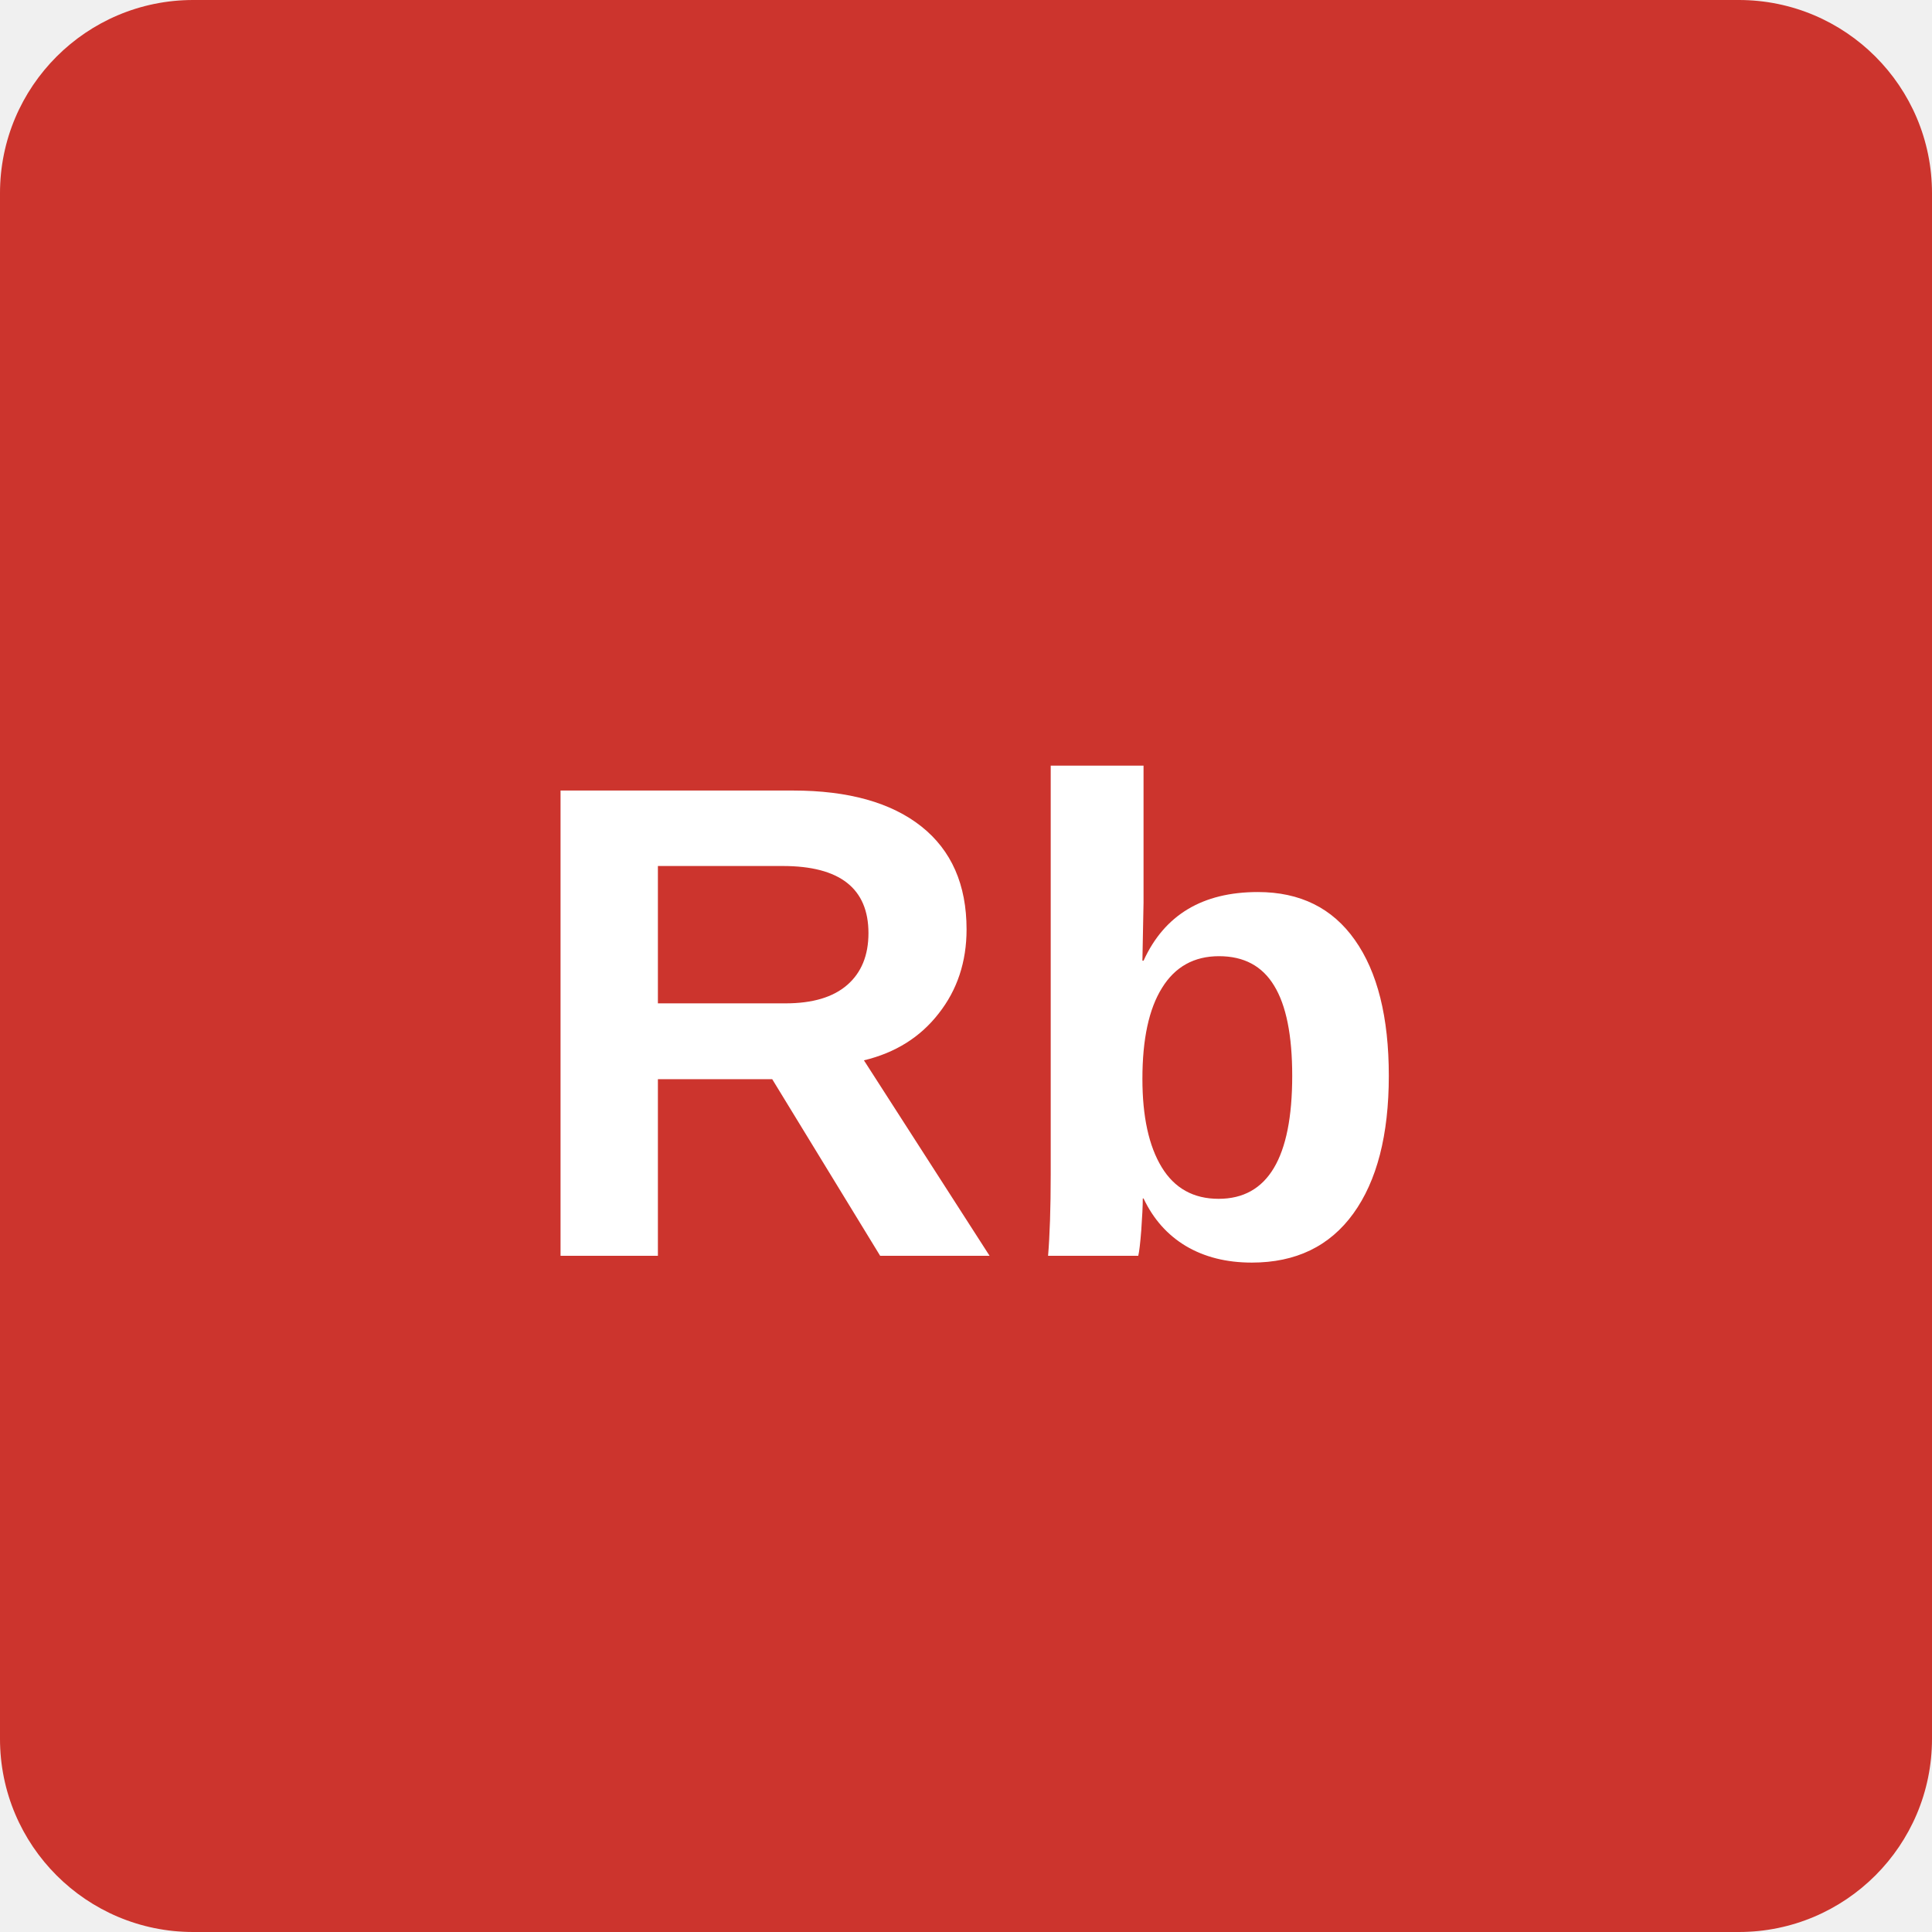
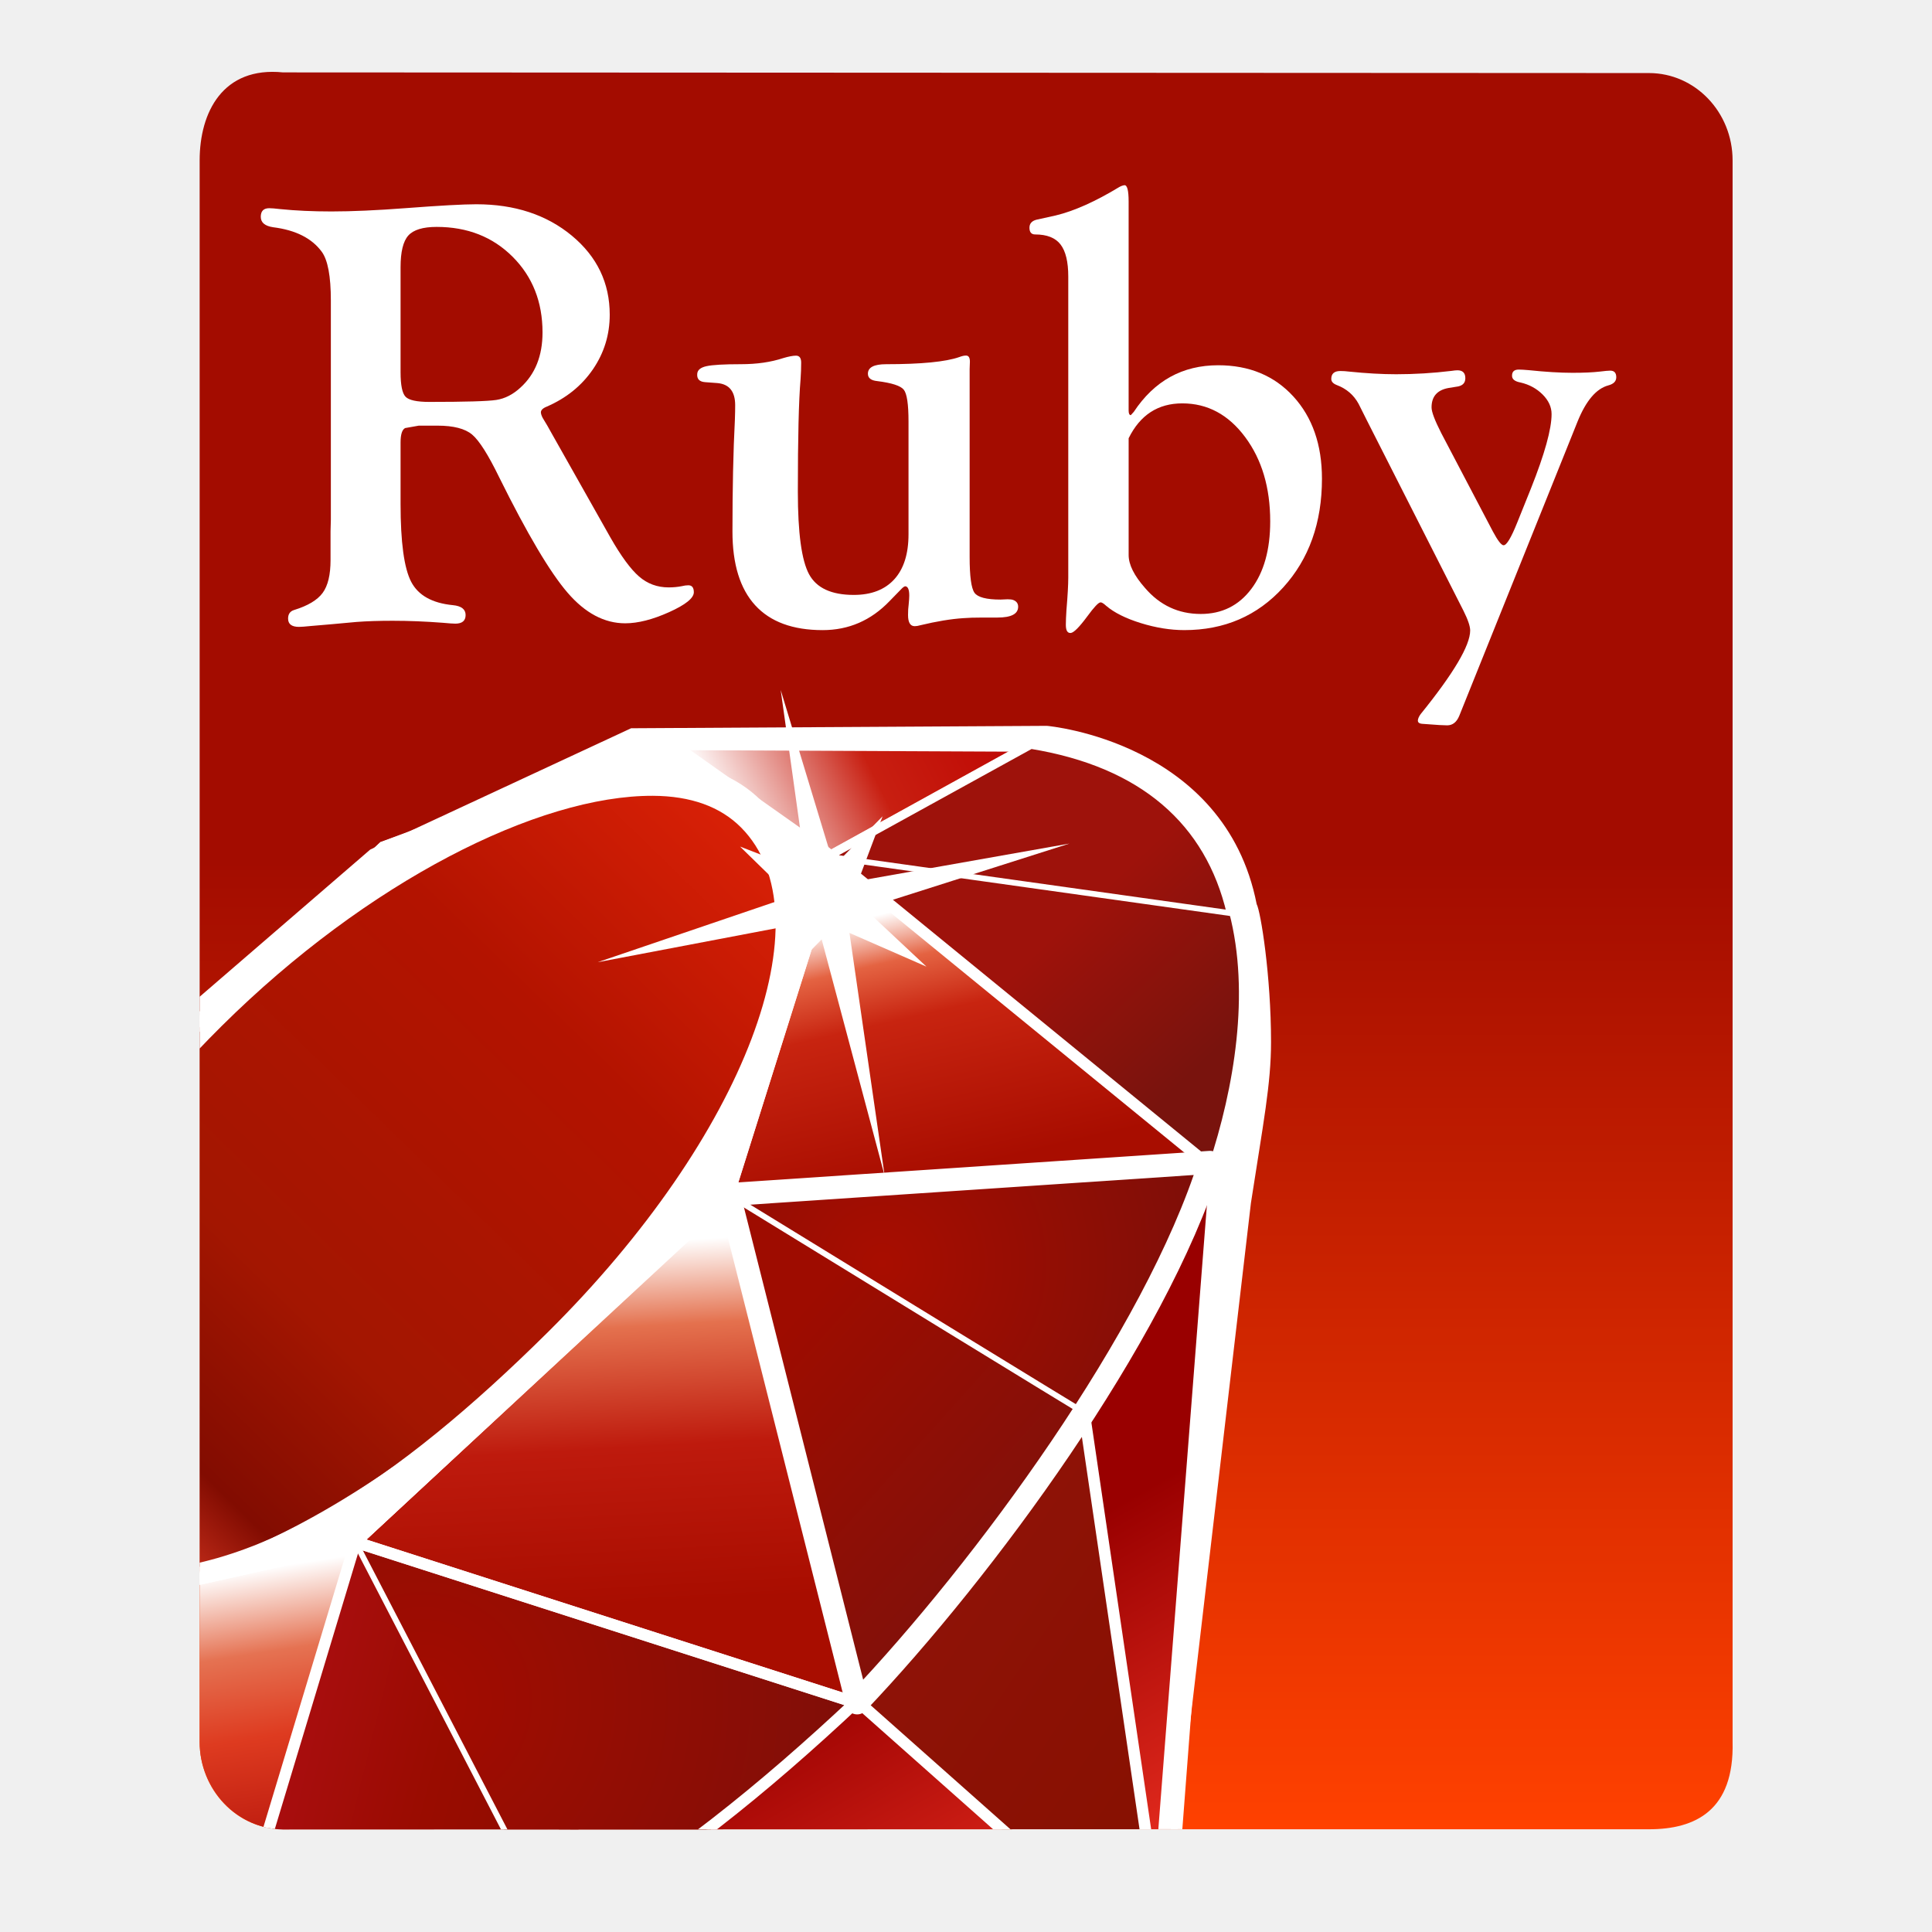
- <svg xmlns="http://www.w3.org/2000/svg" viewBox="0 0 80 80">
-   <rect width="80" height="80" rx="8" fill="#CC342D" />
-   <text x="40" y="52" text-anchor="middle" font-family="Arial, sans-serif" font-size="28" font-weight="bold" fill="white">Rb</text>
+ <svg xmlns="http://www.w3.org/2000/svg" xmlns:xlink="http://www.w3.org/1999/xlink" width="168" height="168" viewBox="30 0 168 168" overflow="visible">
+   <g id="Layer_1">
+     <linearGradient id="XMLID_1_" gradientUnits="userSpaceOnUse" x1="114.011" y1="6.296" x2="114.011" y2="159.067">
+       <stop offset="0" style="stop-color:#A30C00" />
+       <stop offset="0.064" style="stop-color:#A30C00" />
+       <stop offset="0.449" style="stop-color:#A30C00" />
+       <stop offset="1" style="stop-color:#FF4100" />
+     </linearGradient>
+     <path fill-rule="evenodd" clip-rule="evenodd" fill="url(#XMLID_1_)" d="M180.66,151.469 c0.15,5.982-3.254,7.598-7.271,7.598H54.632c-4.016,0-7.271-3.402-7.271-7.598V13.949c0-4.195,2.018-8.184,7.252-7.653 l118.776,0.057c4.018,0,7.271,3.401,7.271,7.596V151.469z" />
+     <g>
+       <defs>
+         <path id="XMLID_2_" d="M180.67,152.014c0,4.656-2.594,7.266-7.766,7.031l-117.836,0.042c-4.533,0.161-7.721-3.651-7.707-7.618 l0.002-137.735c0-3.798,2.094-7.812,6.674-7.45l119.446,0.075c3.938,0.016,7.266,3.562,7.178,7.59L180.67,152.014z" />
+       </defs>
+       <clipPath id="XMLID_3_">
+         <use xlink:href="#XMLID_2_" />
+       </clipPath>
+       <linearGradient id="XMLID_4_" gradientUnits="userSpaceOnUse" x1="124.014" y1="187.85" x2="100.082" y2="145.596">
+         <stop offset="0" style="stop-color:#FB7655" />
+         <stop offset="0" style="stop-color:#FB7655" />
+         <stop offset="0.41" style="stop-color:#E42B1E" />
+         <stop offset="0.99" style="stop-color:#990000" />
+         <stop offset="1" style="stop-color:#990000" />
+       </linearGradient>
+       <path clip-path="url(#XMLID_3_)" fill-rule="evenodd" clip-rule="evenodd" fill="url(#XMLID_4_)" d=" M47.464,177.564l83.867-5.695l6.458-84.563L112.238,139.1L47.464,177.564z" />
+       <linearGradient id="XMLID_5_" gradientUnits="userSpaceOnUse" x1="135.938" y1="152.353" x2="105.095" y2="131.656">
+         <stop offset="0" style="stop-color:#871101" />
+         <stop offset="0" style="stop-color:#871101" />
+         <stop offset="0.99" style="stop-color:#911209" />
+         <stop offset="1" style="stop-color:#911209" />
+       </linearGradient>
+       <path clip-path="url(#XMLID_3_)" fill-rule="evenodd" clip-rule="evenodd" fill="url(#XMLID_5_)" d=" M104.625,147.988l26.843,23.824l-7.208-49.753L104.625,147.988z" />
+       <linearGradient id="XMLID_6_" gradientUnits="userSpaceOnUse" x1="111.26" y1="189.129" x2="80.417" y2="168.431">
+         <stop offset="0" style="stop-color:#871101" />
+         <stop offset="0" style="stop-color:#871101" />
+         <stop offset="0.99" style="stop-color:#911209" />
+         <stop offset="1" style="stop-color:#911209" />
+       </linearGradient>
+       <path clip-path="url(#XMLID_3_)" fill-rule="evenodd" clip-rule="evenodd" fill="url(#XMLID_6_)" d=" M47.746,177.451l83.82-5.639l-52.808-4.148L47.746,177.451z" />
+       <linearGradient id="XMLID_7_" gradientUnits="userSpaceOnUse" x1="46.499" y1="137.371" x2="51.281" y2="168.446">
+         <stop offset="0" style="stop-color:#FFFFFF" />
+         <stop offset="0" style="stop-color:#FFFFFF" />
+         <stop offset="0.23" style="stop-color:#E57252" />
+         <stop offset="0.46" style="stop-color:#DE3B20" />
+         <stop offset="0.99" style="stop-color:#A00000" />
+         <stop offset="1" style="stop-color:#A00000" />
+       </linearGradient>
+       <path clip-path="url(#XMLID_3_)" fill-rule="evenodd" clip-rule="evenodd" fill="url(#XMLID_7_)" d=" M31.982,140.453l15.838,37.01l13.191-43.219L31.982,140.453z" />
+       <linearGradient id="XMLID_8_" gradientUnits="userSpaceOnUse" x1="92.47" y1="71.039" x2="115.197" y2="59.675">
+         <stop offset="0" style="stop-color:#FFFFFF" />
+         <stop offset="0" style="stop-color:#FFFFFF" />
+         <stop offset="0.54" style="stop-color:#C81F11" />
+         <stop offset="0.99" style="stop-color:#BF0904" />
+         <stop offset="1" style="stop-color:#BF0904" />
+       </linearGradient>
+       <path clip-path="url(#XMLID_3_)" fill-rule="evenodd" clip-rule="evenodd" fill="url(#XMLID_8_)" d=" M88.183,64.728l31.497,0.142l-19.313,10.674L88.183,64.728z" />
+       <linearGradient id="XMLID_9_" gradientUnits="userSpaceOnUse" x1="26.58" y1="129.449" x2="28.451" y2="148.178">
+         <stop offset="0" style="stop-color:#FFFFFF" />
+         <stop offset="0" style="stop-color:#FFFFFF" />
+         <stop offset="0.31" style="stop-color:#DE4024" />
+         <stop offset="0.99" style="stop-color:#BF190B" />
+         <stop offset="1" style="stop-color:#BF190B" />
+       </linearGradient>
+       <path clip-path="url(#XMLID_3_)" fill-rule="evenodd" clip-rule="evenodd" fill="url(#XMLID_9_)" d=" M25.89,122.616l-1.545,32.335l8.09-14.758L25.89,122.616z" />
+       <path clip-path="url(#XMLID_3_)" fill-rule="evenodd" clip-rule="evenodd" fill="#9E1209" d="M24.345,154.756 c0.617,22.244,16.668,22.576,23.504,22.771l-15.793-36.883L24.345,154.756z" />
+       <linearGradient id="XMLID_10_" gradientUnits="userSpaceOnUse" x1="39.616" y1="177.422" x2="30.064" y2="145.017">
+         <stop offset="0" style="stop-color:#8B2114" />
+         <stop offset="0" style="stop-color:#8B2114" />
+         <stop offset="0.43" style="stop-color:#9E100A" />
+         <stop offset="0.99" style="stop-color:#B3100C" />
+         <stop offset="1" style="stop-color:#B3100C" />
+       </linearGradient>
+       <path clip-path="url(#XMLID_3_)" fill-rule="evenodd" clip-rule="evenodd" fill="url(#XMLID_10_)" d=" M31.988,140.691l-2.479,29.525c4.678,6.387,11.111,6.943,17.865,6.445C42.488,164.508,32.732,140.199,31.988,140.691z" />
+       <linearGradient id="XMLID_11_" gradientUnits="userSpaceOnUse" x1="112.891" y1="70.04" x2="134.302" y2="79.491">
+         <stop offset="0" style="stop-color:#B31000" />
+         <stop offset="0" style="stop-color:#B31000" />
+         <stop offset="0.44" style="stop-color:#910F08" />
+         <stop offset="0.99" style="stop-color:#791C12" />
+         <stop offset="1" style="stop-color:#791C12" />
+       </linearGradient>
+       <path clip-path="url(#XMLID_3_)" fill-rule="evenodd" clip-rule="evenodd" fill="url(#XMLID_11_)" d=" M102.16,74.512l34.758,4.881c-1.854-7.864-7.551-12.938-17.26-14.523L102.16,74.512z" />
+       <g>
+         <path clip-path="url(#XMLID_3_)" fill-rule="evenodd" clip-rule="evenodd" fill="#FFFFFF" d="M62.191,73.878 L38.476,94.34l-14.643,26.973l-1.021,32.433c-0.312,7.652,1.715,13.676,6.027,17.898c7.223,7.072,18.404,8.004,18.865,7.975 c-1.469,0.129-0.164,0.014,83.092-6.828l7.979-68.174c1.076-6.979,1.75-10.359,1.75-14c0-5.787-0.904-11.367-1.25-12 c-2.768-14.094-18.09-15.492-18.248-15.5c-0.025-0.002-36.147,0.209-36.147,0.209L62.191,73.878z M87.367,64.528 c0.393,0.01,31.237,0.756,31.237,0.756c0.562,0.029,14.43,0.898,16.788,13.633l0.033,0.18l0.109,0.18 c0.016,0.025,0.999,1.768,0.999,7.76c0,3.504-0.337,8.461-1.401,15.379c-0.008,0.068-4.655,59.835-5.265,67.667 c-1.68,0.121-82.549,6.021-82.549,6.021c-0.094,0.006-10.514,0.553-17.09-5.898c-3.617-3.549-5.445-8.576-5.445-14.959 c0-0.469,0.01-0.945,0.029-1.428c0-0.01,0.93-29.543,1.006-31.968c0.223-0.408,14.109-25.99,14.262-26.27 c0.232-0.219,23.037-21.553,23.316-21.812C63.751,73.631,87.005,64.668,87.367,64.528z" />
+       </g>
+       <path clip-path="url(#XMLID_3_)" fill-rule="evenodd" clip-rule="evenodd" fill="none" stroke="#FFFFFF" d=" M47.466,177.564l83.866-5.695l6.457-84.564l-25.551,51.796L47.466,177.564z" />
+       <path clip-path="url(#XMLID_3_)" fill-rule="evenodd" clip-rule="evenodd" fill="none" stroke="#FFFFFF" d=" M104.623,147.986l26.846,23.826l-7.199-48.982L104.623,147.986z" />
+       <path clip-path="url(#XMLID_3_)" fill-rule="evenodd" clip-rule="evenodd" fill="none" stroke="#FFFFFF" d=" M47.746,177.451l83.821-5.639l-52.809-4.148L47.746,177.451z" />
+       <path clip-path="url(#XMLID_3_)" fill-rule="evenodd" clip-rule="evenodd" fill="none" stroke="#FFFFFF" d=" M31.982,140.451l15.838,37.012l13.191-43.219L31.982,140.451z" />
+       <path clip-path="url(#XMLID_3_)" fill-rule="evenodd" clip-rule="evenodd" fill="none" stroke="#FFFFFF" d=" M88.183,64.727l31.497,0.143l-17.521,9.643L88.183,64.727z" />
+       <path clip-path="url(#XMLID_3_)" fill-rule="evenodd" clip-rule="evenodd" fill="none" stroke="#FFFFFF" d=" M25.455,122.061l-1.109,32.888l8.09-14.756L25.455,122.061z" />
+       <path clip-path="url(#XMLID_3_)" fill-rule="evenodd" clip-rule="evenodd" fill="none" stroke="#FFFFFF" d=" M135.104,101.297c4.462-13.479,5.493-32.814-15.562-36.404l-17.283,9.545L135.104,101.297z" />
+       <path clip-path="url(#XMLID_3_)" fill-rule="evenodd" clip-rule="evenodd" fill="none" stroke="#FFFFFF" d=" M24.345,154.754c0.617,22.246,16.668,22.578,23.504,22.773l-15.791-36.883L24.345,154.754z" />
+       <path clip-path="url(#XMLID_3_)" fill-rule="evenodd" clip-rule="evenodd" fill="none" stroke="#FFFFFF" d=" M31.988,140.691l-2.479,29.525c4.678,6.387,11.113,6.943,17.865,6.445C42.49,164.508,32.732,140.201,31.988,140.691z" />
+       <linearGradient id="XMLID_12_" gradientUnits="userSpaceOnUse" x1="79.388" y1="108.356" x2="81.15" y2="140.07">
+         <stop offset="0" style="stop-color:#FFFFFF" />
+         <stop offset="0" style="stop-color:#FFFFFF" />
+         <stop offset="0.23" style="stop-color:#E4714E" />
+         <stop offset="0.56" style="stop-color:#BE1A0D" />
+         <stop offset="0.99" style="stop-color:#A80D00" />
+         <stop offset="1" style="stop-color:#A80D00" />
+       </linearGradient>
+       <path clip-path="url(#XMLID_3_)" fill-rule="evenodd" clip-rule="evenodd" fill="url(#XMLID_12_)" d=" M57.744,133.146l46.875,14.984l-12.135-47.547L57.744,133.146z" />
+       <linearGradient id="XMLID_13_" gradientUnits="userSpaceOnUse" x1="108.572" y1="79.043" x2="113.847" y2="101.773">
+         <stop offset="0" style="stop-color:#FFFFFF" />
+         <stop offset="0" style="stop-color:#FFFFFF" />
+         <stop offset="0.18" style="stop-color:#E46342" />
+         <stop offset="0.4" style="stop-color:#C82410" />
+         <stop offset="0.99" style="stop-color:#A80D00" />
+         <stop offset="1" style="stop-color:#A80D00" />
+       </linearGradient>
+       <path clip-path="url(#XMLID_3_)" fill-rule="evenodd" clip-rule="evenodd" fill="url(#XMLID_13_)" d=" M93.054,103.995l41.979-2.74l-32.838-26.821L93.054,103.995z" />
+       <linearGradient id="XMLID_14_" gradientUnits="userSpaceOnUse" x1="81.073" y1="162.36" x2="54.586" y2="155.823">
+         <stop offset="0" style="stop-color:#8C0C01" />
+         <stop offset="0" style="stop-color:#8C0C01" />
+         <stop offset="0.54" style="stop-color:#990C00" />
+         <stop offset="0.99" style="stop-color:#A80D0E" />
+         <stop offset="1" style="stop-color:#A80D0E" />
+       </linearGradient>
+       <path clip-path="url(#XMLID_3_)" fill-rule="evenodd" clip-rule="evenodd" fill="url(#XMLID_14_)" d=" M47.82,177.447l13.09-43.357l43.471,13.965C88.662,162.793,71.181,175.254,47.82,177.447z" />
+       <linearGradient id="XMLID_15_" gradientUnits="userSpaceOnUse" x1="126.464" y1="130.481" x2="103.012" y2="109.461">
+         <stop offset="0" style="stop-color:#7E110B" />
+         <stop offset="0" style="stop-color:#7E110B" />
+         <stop offset="0.99" style="stop-color:#9E0C00" />
+         <stop offset="1" style="stop-color:#9E0C00" />
+       </linearGradient>
+       <path clip-path="url(#XMLID_3_)" fill-rule="evenodd" clip-rule="evenodd" fill="url(#XMLID_15_)" d=" M93.378,103.875l11.159,44.203c13.127-13.803,24.91-28.644,30.68-47.003L93.378,103.875z" />
+       <linearGradient id="XMLID_16_" gradientUnits="userSpaceOnUse" x1="135.188" y1="91.898" x2="123.467" y2="79.369">
+         <stop offset="0" style="stop-color:#79130D" />
+         <stop offset="0" style="stop-color:#79130D" />
+         <stop offset="0.99" style="stop-color:#9E120B" />
+         <stop offset="1" style="stop-color:#9E120B" />
+       </linearGradient>
+       <path clip-path="url(#XMLID_3_)" fill-rule="evenodd" clip-rule="evenodd" fill="url(#XMLID_16_)" d=" M135.104,101.298c4.465-13.479,5.494-32.815-15.559-36.405l-17.283,9.545L135.104,101.298z" />
+       <radialGradient id="XMLID_17_" cx="106.7" cy="109.885" r="28.831" fx="106.7" fy="109.885" gradientUnits="userSpaceOnUse">
+         <stop offset="0" style="stop-color:#A80D00" />
+         <stop offset="0" style="stop-color:#A80D00" />
+         <stop offset="0.99" style="stop-color:#7E0E08" />
+         <stop offset="1" style="stop-color:#7E0E08" />
+       </radialGradient>
+       <path clip-path="url(#XMLID_3_)" fill-rule="evenodd" clip-rule="evenodd" fill="url(#XMLID_17_)" d=" M93.439,103.943c10.088,6.201,30.42,18.655,30.833,18.886c0.643,0.359,8.767-13.701,10.609-21.652L93.439,103.943z" />
+       <radialGradient id="XMLID_18_" cx="66.769" cy="147.885" r="38.331" fx="66.769" fy="147.885" gradientUnits="userSpaceOnUse">
+         <stop offset="0" style="stop-color:#A30C00" />
+         <stop offset="0" style="stop-color:#A30C00" />
+         <stop offset="0.99" style="stop-color:#800E08" />
+         <stop offset="1" style="stop-color:#800E08" />
+       </radialGradient>
+       <path clip-path="url(#XMLID_3_)" fill-rule="evenodd" clip-rule="evenodd" fill="url(#XMLID_18_)" d=" M60.892,134.09l17.498,33.762c10.35-5.611,18.451-12.449,25.87-19.773L60.892,134.09z" />
+       <path clip-path="url(#XMLID_3_)" fill-rule="evenodd" clip-rule="evenodd" fill="none" stroke="#FFFFFF" d=" M60.892,134.09l43.727,14.039l-11.178-44.187L60.892,134.09z" />
+       <path clip-path="url(#XMLID_3_)" fill-rule="evenodd" clip-rule="evenodd" fill="none" stroke="#FFFFFF" d=" M93.056,103.995l41.978-2.74l-32.839-26.822L93.056,103.995z" />
+       <path clip-path="url(#XMLID_3_)" fill-rule="evenodd" clip-rule="evenodd" fill="none" stroke="#FFFFFF" d=" M47.82,177.447l13.09-43.357l43.469,13.965C88.662,162.793,71.181,175.254,47.82,177.447z" />
+       <path clip-path="url(#XMLID_3_)" fill-rule="evenodd" clip-rule="evenodd" fill="none" stroke="#FFFFFF" stroke-width="2" stroke-linecap="round" stroke-linejoin="round" d=" M93.378,103.875l11.157,44.203c11.061-11.629,25.918-31.843,30.683-47.003L93.378,103.875z" />
+       <path clip-path="url(#XMLID_3_)" fill-rule="evenodd" clip-rule="evenodd" fill="none" stroke="#FFFFFF" stroke-width="0.5" d=" M93.441,103.942c10.086,6.201,30.418,18.656,30.829,18.889c0.643,0.359,8.768-13.703,10.61-21.654L93.441,103.942z" />
+       <path clip-path="url(#XMLID_3_)" fill-rule="evenodd" clip-rule="evenodd" fill="none" stroke="#FFFFFF" stroke-width="0.5" d=" M60.892,134.09l17.498,33.762c10.35-5.611,18.451-12.449,25.87-19.773L60.892,134.09z" />
+       <path clip-path="url(#XMLID_3_)" fill-rule="evenodd" clip-rule="evenodd" fill="none" stroke="#FFFFFF" stroke-width="0.5" d=" M102.158,74.512l34.76,4.881c-1.853-7.865-7.551-12.938-17.26-14.523L102.158,74.512z" />
+       <path clip-path="url(#XMLID_3_)" fill-rule="evenodd" clip-rule="evenodd" fill="none" stroke="#FFFFFF" d=" M25.455,122.061l6.586,18.677l28.611-6.416l32.67-30.361l9.215-29.283l-14.516-10.25l-24.676,9.236 c-7.777,7.232-22.865,21.541-23.41,21.812C39.398,95.752,29.972,113.563,25.455,122.061z" />
+       <path clip-path="url(#XMLID_3_)" fill-rule="evenodd" clip-rule="evenodd" fill="#FFFFFF" stroke="#FFFFFF" d=" M25.455,122.059l6.586,18.679l28.611-6.416l32.668-30.361l9.217-29.283l-14.354-9.95l-24.84,8.938 c-7.775,7.231-22.863,21.541-23.408,21.812C39.398,95.752,29.972,113.563,25.455,122.059z" />
+       <linearGradient id="XMLID_19_" gradientUnits="userSpaceOnUse" x1="13.721" y1="153.238" x2="101.652" y2="62.82">
+         <stop offset="0" style="stop-color:#BF0000" />
+         <stop offset="0" style="stop-color:#BF0000" />
+         <stop offset="0.07" style="stop-color:#FFFFFF" />
+         <stop offset="0.17" style="stop-color:#FFFFFF" />
+         <stop offset="0.27" style="stop-color:#C82F1C" />
+         <stop offset="0.33" style="stop-color:#820C01" />
+         <stop offset="0.46" style="stop-color:#A31601" />
+         <stop offset="0.72" style="stop-color:#B31300" />
+         <stop offset="0.99" style="stop-color:#E82609" />
+         <stop offset="1" style="stop-color:#E82609" />
+       </linearGradient>
+       <path clip-path="url(#XMLID_3_)" fill-rule="evenodd" clip-rule="evenodd" fill="url(#XMLID_19_)" d=" M48.576,88.507c16.852-16.708,38.578-26.581,46.914-18.17c8.329,8.412-0.506,28.855-17.357,45.556 c-16.85,16.703-38.305,27.119-46.637,18.707C23.158,126.193,31.724,105.209,48.576,88.507z" />
+       <g>
+         <path clip-path="url(#XMLID_3_)" fill-rule="evenodd" clip-rule="evenodd" fill="none" d=" M48.576,88.506c16.852-16.707,38.578-26.58,46.914-18.17c8.329,8.412-0.504,28.855-17.355,45.557 C61.283,132.596,39.828,143.01,31.496,134.6C23.158,126.195,31.724,105.209,48.576,88.506z" />
+         <path clip-path="url(#XMLID_3_)" fill-rule="evenodd" clip-rule="evenodd" fill="#FFFFFF" d="M47.871,87.796 c-12.471,12.362-20.559,27.168-20.604,37.719c0,0.031,0,0.061,0,0.09c0,4.082,1.184,7.346,3.518,9.697 c2.135,2.154,5.086,3.256,8.771,3.273c10.348,0.047,25.768-8.578,39.281-21.973c18.379-18.214,25.84-38.406,17.362-46.971 c-2.189-2.209-5.245-3.337-9.081-3.354C76.671,66.233,60.899,74.88,47.871,87.796z M39.566,136.576 c-3.131-0.201-5.613-0.916-7.36-2.682c-1.965-1.98-2.953-4.795-2.938-8.369c0.043-10.049,7.897-24.301,20.012-36.309 c12.676-12.567,27.549-20.059,37.5-20.016c3.286,0.015,5.866,0.944,7.668,2.763c7.551,7.626,0.445,26.778-16.834,43.904 C64.658,128.707,51.945,137.367,39.566,136.576z M47.871,87.796z" />
+       </g>
+       <path clip-path="url(#XMLID_3_)" fill="#FFFFFF" d="M100.104,75.846l-2.218-15.85l4.635,15.287l4.223-4.297 l-2.117,5.619l18.367-3.251l-17.809,5.668l5.375,5.033l-6.693-2.932l3.059,21.11l-5.477-20.548l-4.663,4.765l2.559-6.087 L81.97,83.67l16.82-5.723l-4.436-4.331L100.104,75.846z" />
+     </g>
+     <g>
+       <path fill="#FFFFFF" d="M64.832,43.818c0,3.329,0.307,5.584,0.92,6.768c0.615,1.182,1.824,1.861,3.631,2.036 c0.736,0.071,1.105,0.358,1.105,0.858s-0.299,0.75-0.896,0.75c-0.193,0-0.553-0.025-1.08-0.075 c-1.51-0.116-2.967-0.175-4.373-0.175c-1.176,0-2.221,0.033-3.135,0.102l-2.213,0.202l-1.766,0.151 c-0.49,0.051-0.834,0.076-1.027,0.076c-0.631,0-0.947-0.24-0.947-0.721c0-0.393,0.176-0.641,0.527-0.748 c1.195-0.368,2.021-0.863,2.479-1.486s0.686-1.574,0.686-2.854v-2.5l0.027-1.026V26.128c0-2.104-0.264-3.516-0.791-4.236 c-0.863-1.175-2.27-1.885-4.221-2.131c-0.723-0.106-1.082-0.409-1.082-0.908c0-0.499,0.246-0.748,0.738-0.748 c0.193,0,0.51,0.026,0.949,0.077c1.354,0.137,2.838,0.205,4.455,0.205c1.775,0,3.928-0.095,6.459-0.287 c2.969-0.226,5.018-0.338,6.143-0.338c3.338,0,6.107,0.911,8.305,2.731c2.195,1.821,3.295,4.112,3.295,6.874 c0,1.742-0.488,3.325-1.463,4.75c-0.977,1.425-2.316,2.507-4.02,3.245c-0.352,0.141-0.52,0.317-0.502,0.528 c0.018,0.176,0.105,0.386,0.264,0.632c0.158,0.246,0.396,0.658,0.713,1.237l2.348,4.159l2.717,4.817 c0.932,1.632,1.764,2.764,2.494,3.396c0.729,0.632,1.586,0.947,2.572,0.947c0.404,0,0.781-0.035,1.135-0.105 c0.211-0.052,0.404-0.079,0.58-0.079c0.316,0,0.475,0.203,0.475,0.605c0,0.51-0.719,1.087-2.152,1.732 c-1.436,0.646-2.707,0.969-3.816,0.969c-1.811,0-3.48-0.886-5.008-2.658c-1.529-1.772-3.516-5.124-5.957-10.055 c-0.949-1.948-1.73-3.181-2.346-3.698s-1.617-0.776-3.006-0.776h-1.633l-1.188,0.21c-0.264,0.14-0.395,0.561-0.395,1.261V43.818z M64.832,23.238v9.126c0,1.125,0.145,1.838,0.436,2.137c0.289,0.299,0.98,0.448,2.07,0.448c3.129,0,5.068-0.057,5.814-0.171 c0.748-0.114,1.447-0.47,2.098-1.068c1.283-1.16,1.926-2.76,1.926-4.8c0-2.655-0.867-4.849-2.598-6.581 c-1.732-1.732-3.936-2.598-6.607-2.598c-1.195,0-2.018,0.251-2.467,0.752C65.056,20.983,64.832,21.902,64.832,23.238z" />
+       <path fill="#FFFFFF" d="M114.316,32.103v16.322c0,1.685,0.141,2.726,0.422,3.12s1.037,0.592,2.268,0.592 l0.605-0.026c0.211,0,0.369,0.019,0.475,0.054c0.299,0.107,0.449,0.305,0.449,0.592c0,0.629-0.6,0.943-1.799,0.943h-1.27 c-0.723,0-1.287,0.018-1.693,0.052c-1.076,0.069-2.328,0.276-3.756,0.62c-0.176,0.053-0.336,0.078-0.477,0.078 c-0.387,0-0.58-0.324-0.58-0.973c0-0.35,0.018-0.648,0.053-0.893c0.035-0.351,0.053-0.613,0.053-0.789 c0-0.525-0.115-0.797-0.344-0.814c-0.088,0-0.229,0.105-0.42,0.315l-0.949,0.974c-1.613,1.682-3.553,2.523-5.816,2.523 c-2.596,0-4.553-0.721-5.87-2.162c-1.316-1.44-1.975-3.576-1.975-6.405c0-3.743,0.07-6.985,0.211-9.727 c0.018-0.492,0.025-0.914,0.025-1.265c0-1.195-0.518-1.836-1.557-1.924l-1.057-0.079c-0.492-0.035-0.721-0.273-0.686-0.715 c0.018-0.335,0.285-0.561,0.807-0.675c0.52-0.115,1.52-0.172,3-0.172c1.375,0,2.6-0.177,3.674-0.531 c0.477-0.141,0.846-0.211,1.109-0.211c0.299,0,0.449,0.202,0.449,0.606c0,0.474-0.018,0.957-0.053,1.448 c-0.158,1.861-0.236,5.118-0.236,9.771c0,3.582,0.324,5.974,0.972,7.176c0.647,1.202,1.944,1.804,3.892,1.804 c1.523,0,2.699-0.453,3.523-1.359s1.236-2.21,1.236-3.913v-9.82c0-1.492-0.137-2.409-0.41-2.751 c-0.271-0.342-1.041-0.592-2.305-0.75c-0.545-0.053-0.816-0.267-0.816-0.641c0-0.552,0.527-0.828,1.584-0.828 c3.061,0,5.182-0.207,6.361-0.621c0.229-0.086,0.414-0.129,0.555-0.129c0.246-0.018,0.369,0.158,0.369,0.526L114.316,32.103z" />
+       <path fill="#FFFFFF" d="M128.143,35.708c0,0.246,0.061,0.377,0.184,0.395l0.264-0.29 c1.789-2.701,4.233-4.052,7.338-4.052c2.701,0,4.881,0.906,6.539,2.717c1.655,1.812,2.485,4.195,2.485,7.149 c0,3.834-1.125,6.987-3.374,9.458c-2.25,2.472-5.115,3.707-8.595,3.707c-1.213,0-2.472-0.203-3.782-0.609 c-1.309-0.405-2.316-0.908-3.018-1.508c-0.229-0.213-0.396-0.31-0.502-0.292c-0.176,0.018-0.553,0.421-1.133,1.211 c-0.701,0.948-1.184,1.431-1.447,1.448c-0.281,0.018-0.42-0.22-0.42-0.711c0-0.316,0.018-0.747,0.053-1.292 c0.105-1.247,0.158-2.187,0.158-2.819V24.05c0-1.282-0.225-2.213-0.674-2.793c-0.447-0.58-1.182-0.87-2.201-0.87 c-0.334,0-0.5-0.196-0.5-0.587c0-0.355,0.201-0.587,0.607-0.694l1.67-0.369c1.605-0.386,3.451-1.21,5.535-2.474 c0.156-0.087,0.305-0.14,0.445-0.158c0.244-0.018,0.367,0.457,0.367,1.423V35.708z M128.143,38.109v10.159 c0,0.827,0.471,1.777,1.416,2.85c1.295,1.514,2.913,2.27,4.855,2.27c1.838,0,3.303-0.726,4.396-2.177s1.643-3.408,1.643-5.871 c0-2.938-0.727-5.383-2.18-7.335s-3.273-2.929-5.46-2.929C130.697,35.074,129.139,36.086,128.143,38.109z" />
+       <path fill="#FFFFFF" d="M155.328,37.664l4.494,8.564c0.424,0.791,0.732,1.186,0.926,1.186 c0.264,0,0.66-0.66,1.188-1.98l1.189-2.957c1.197-3.01,1.795-5.166,1.795-6.469c0-0.616-0.26-1.183-0.779-1.703 c-0.521-0.519-1.16-0.867-1.918-1.043c-0.477-0.087-0.723-0.27-0.74-0.549c-0.018-0.384,0.176-0.576,0.582-0.576 c0.193,0,0.484,0.017,0.871,0.051c1.463,0.153,2.73,0.23,3.805,0.23c0.986,0,1.779-0.036,2.379-0.107 c0.439-0.054,0.738-0.081,0.898-0.081c0.352,0,0.527,0.192,0.527,0.575c0,0.349-0.229,0.584-0.686,0.706 c-1.055,0.282-1.951,1.337-2.689,3.167l-0.529,1.32l-9.752,24.257c-0.227,0.545-0.576,0.818-1.049,0.818 c-0.141,0-0.367-0.009-0.682-0.026l-1.469-0.105c-0.281-0.018-0.412-0.123-0.395-0.315c0.018-0.158,0.098-0.334,0.238-0.527 c2.871-3.549,4.309-5.975,4.309-7.273c0-0.369-0.193-0.939-0.58-1.713l-8.41-16.576l-0.713-1.423 c-0.422-0.773-1.055-1.317-1.9-1.634c-0.316-0.124-0.475-0.3-0.475-0.53c0-0.459,0.264-0.689,0.791-0.689 c0.246,0,0.502,0.017,0.766,0.051c1.494,0.153,2.855,0.23,4.088,0.23c1.6,0,3.199-0.097,4.799-0.291 c0.229-0.035,0.404-0.053,0.527-0.053c0.457,0,0.686,0.23,0.686,0.69c0,0.389-0.211,0.628-0.635,0.716l-0.82,0.132 c-0.988,0.176-1.482,0.738-1.482,1.687C154.482,35.811,154.764,36.557,155.328,37.664z" />
+     </g>
+     <path fill="none" d="M198.425,243.779H0V0h198.425V243.779z" />
+   </g>
</svg>
